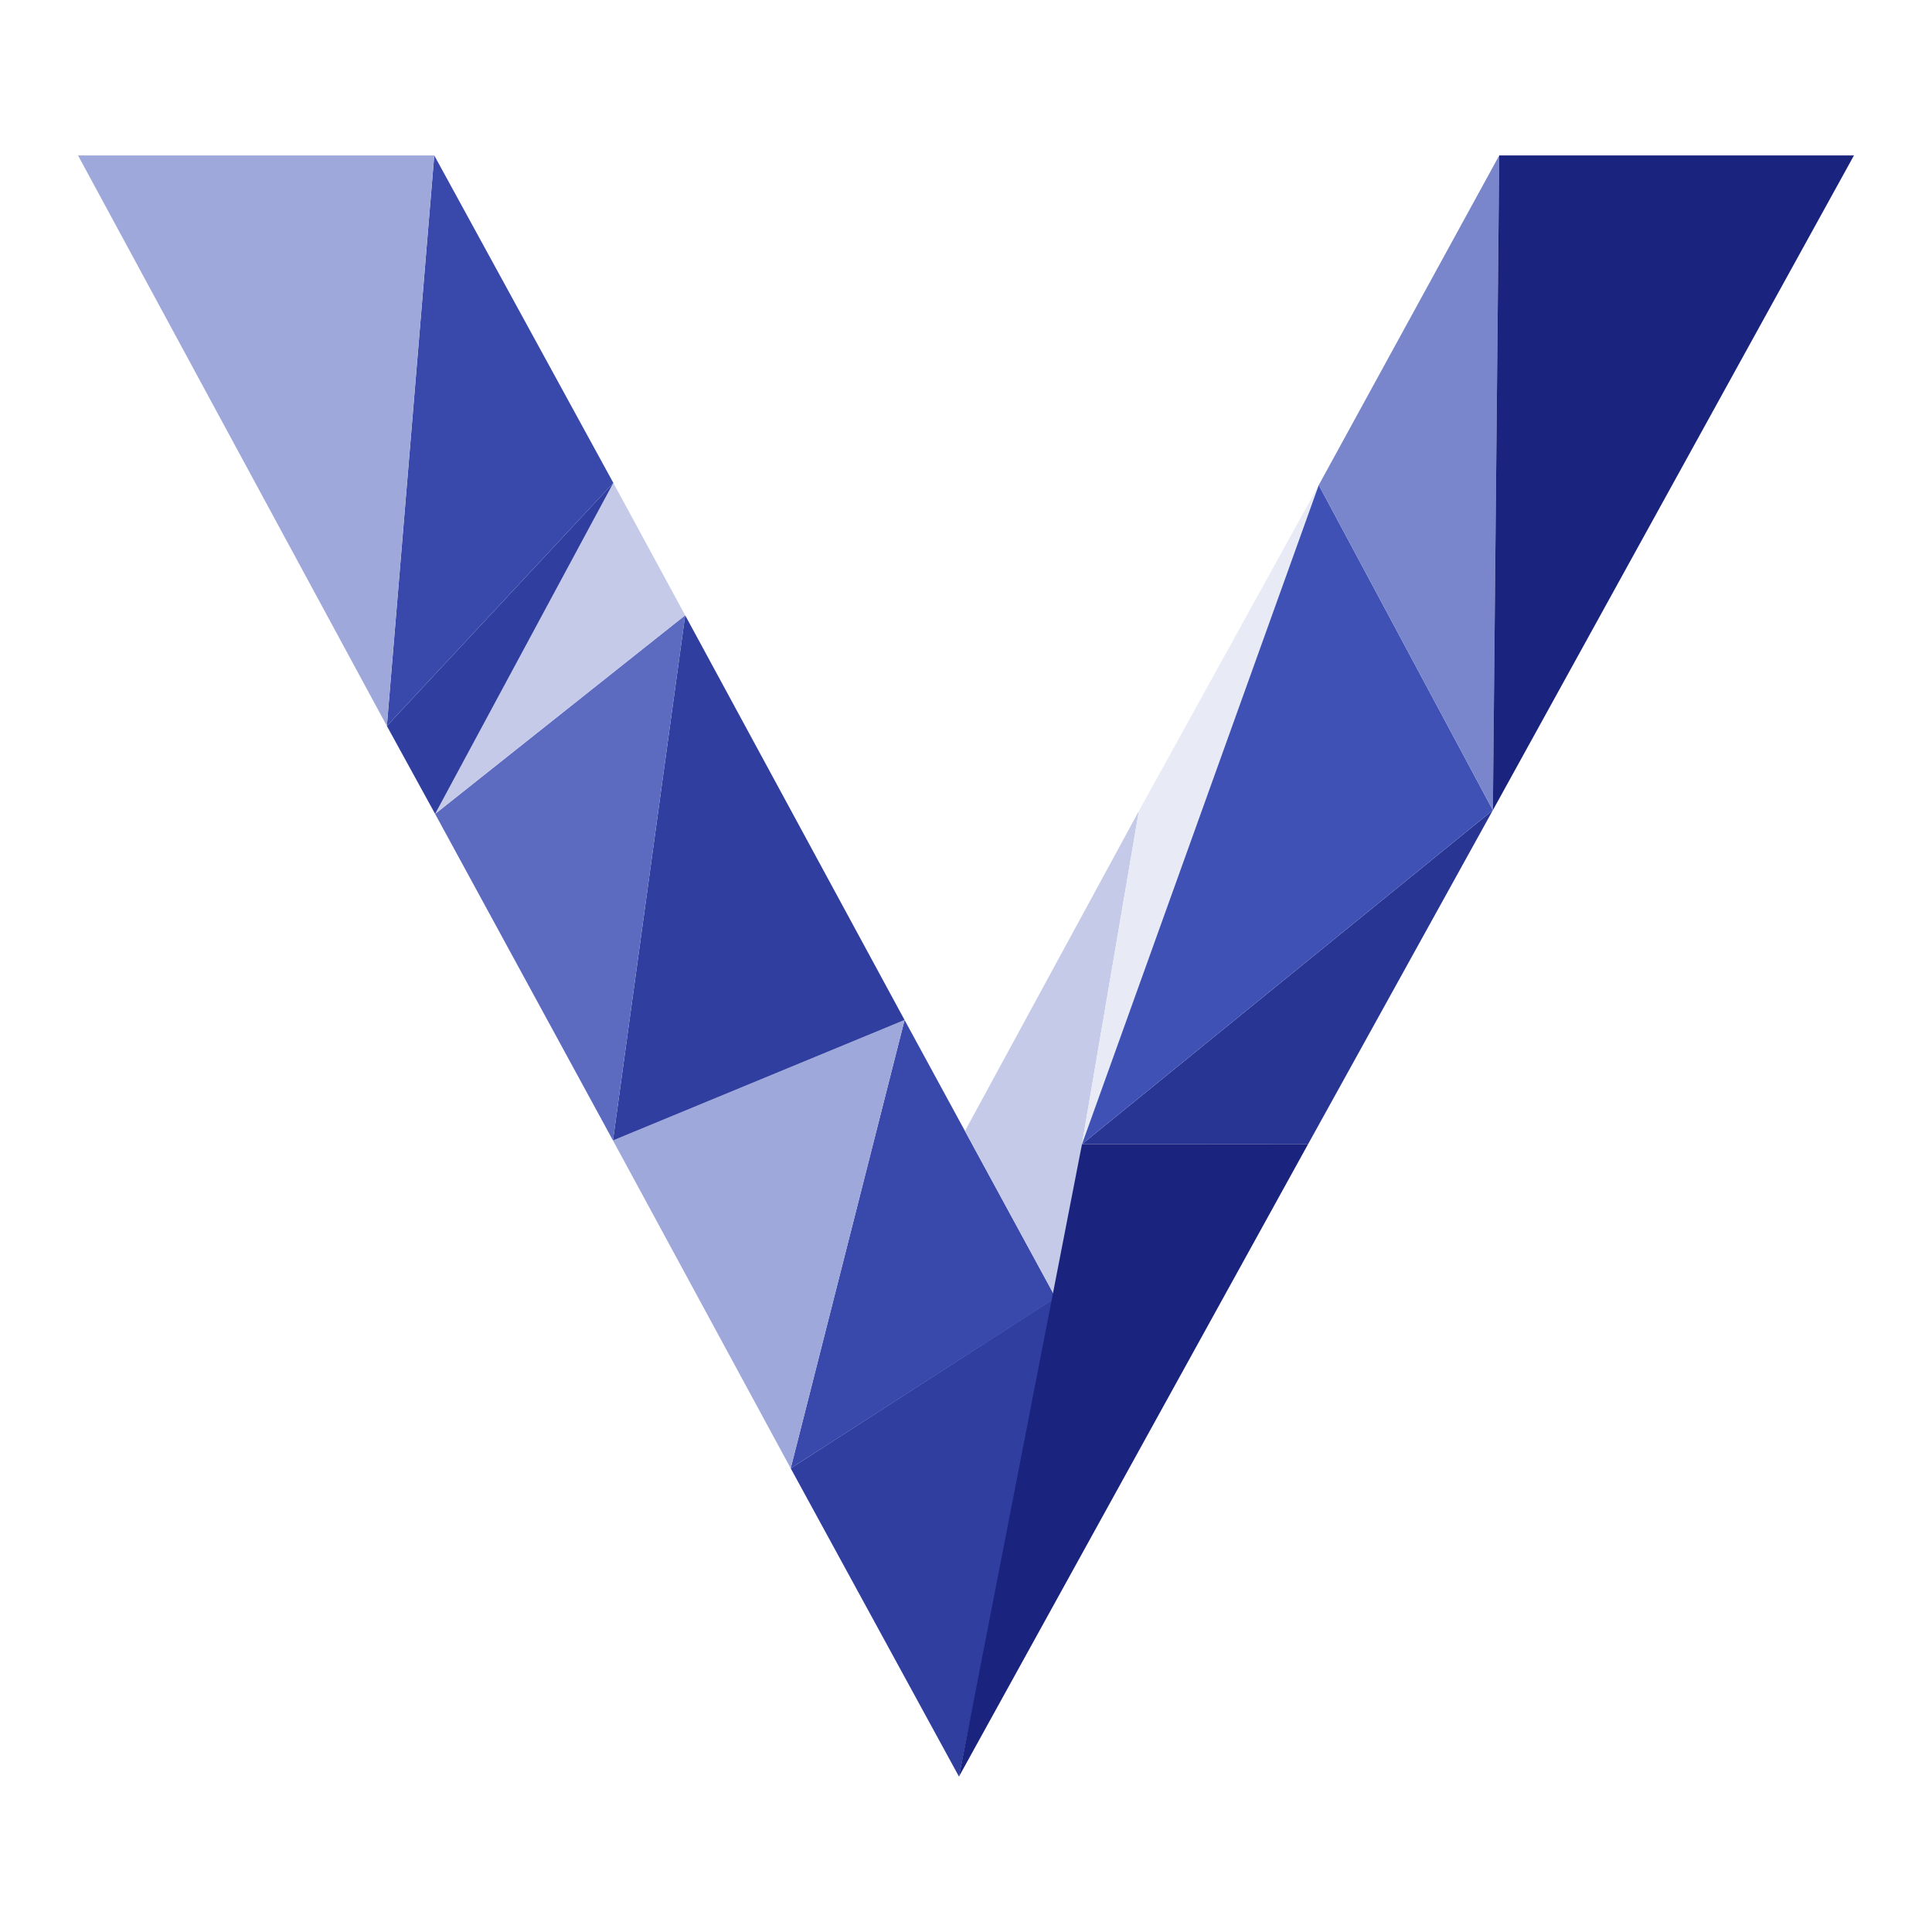
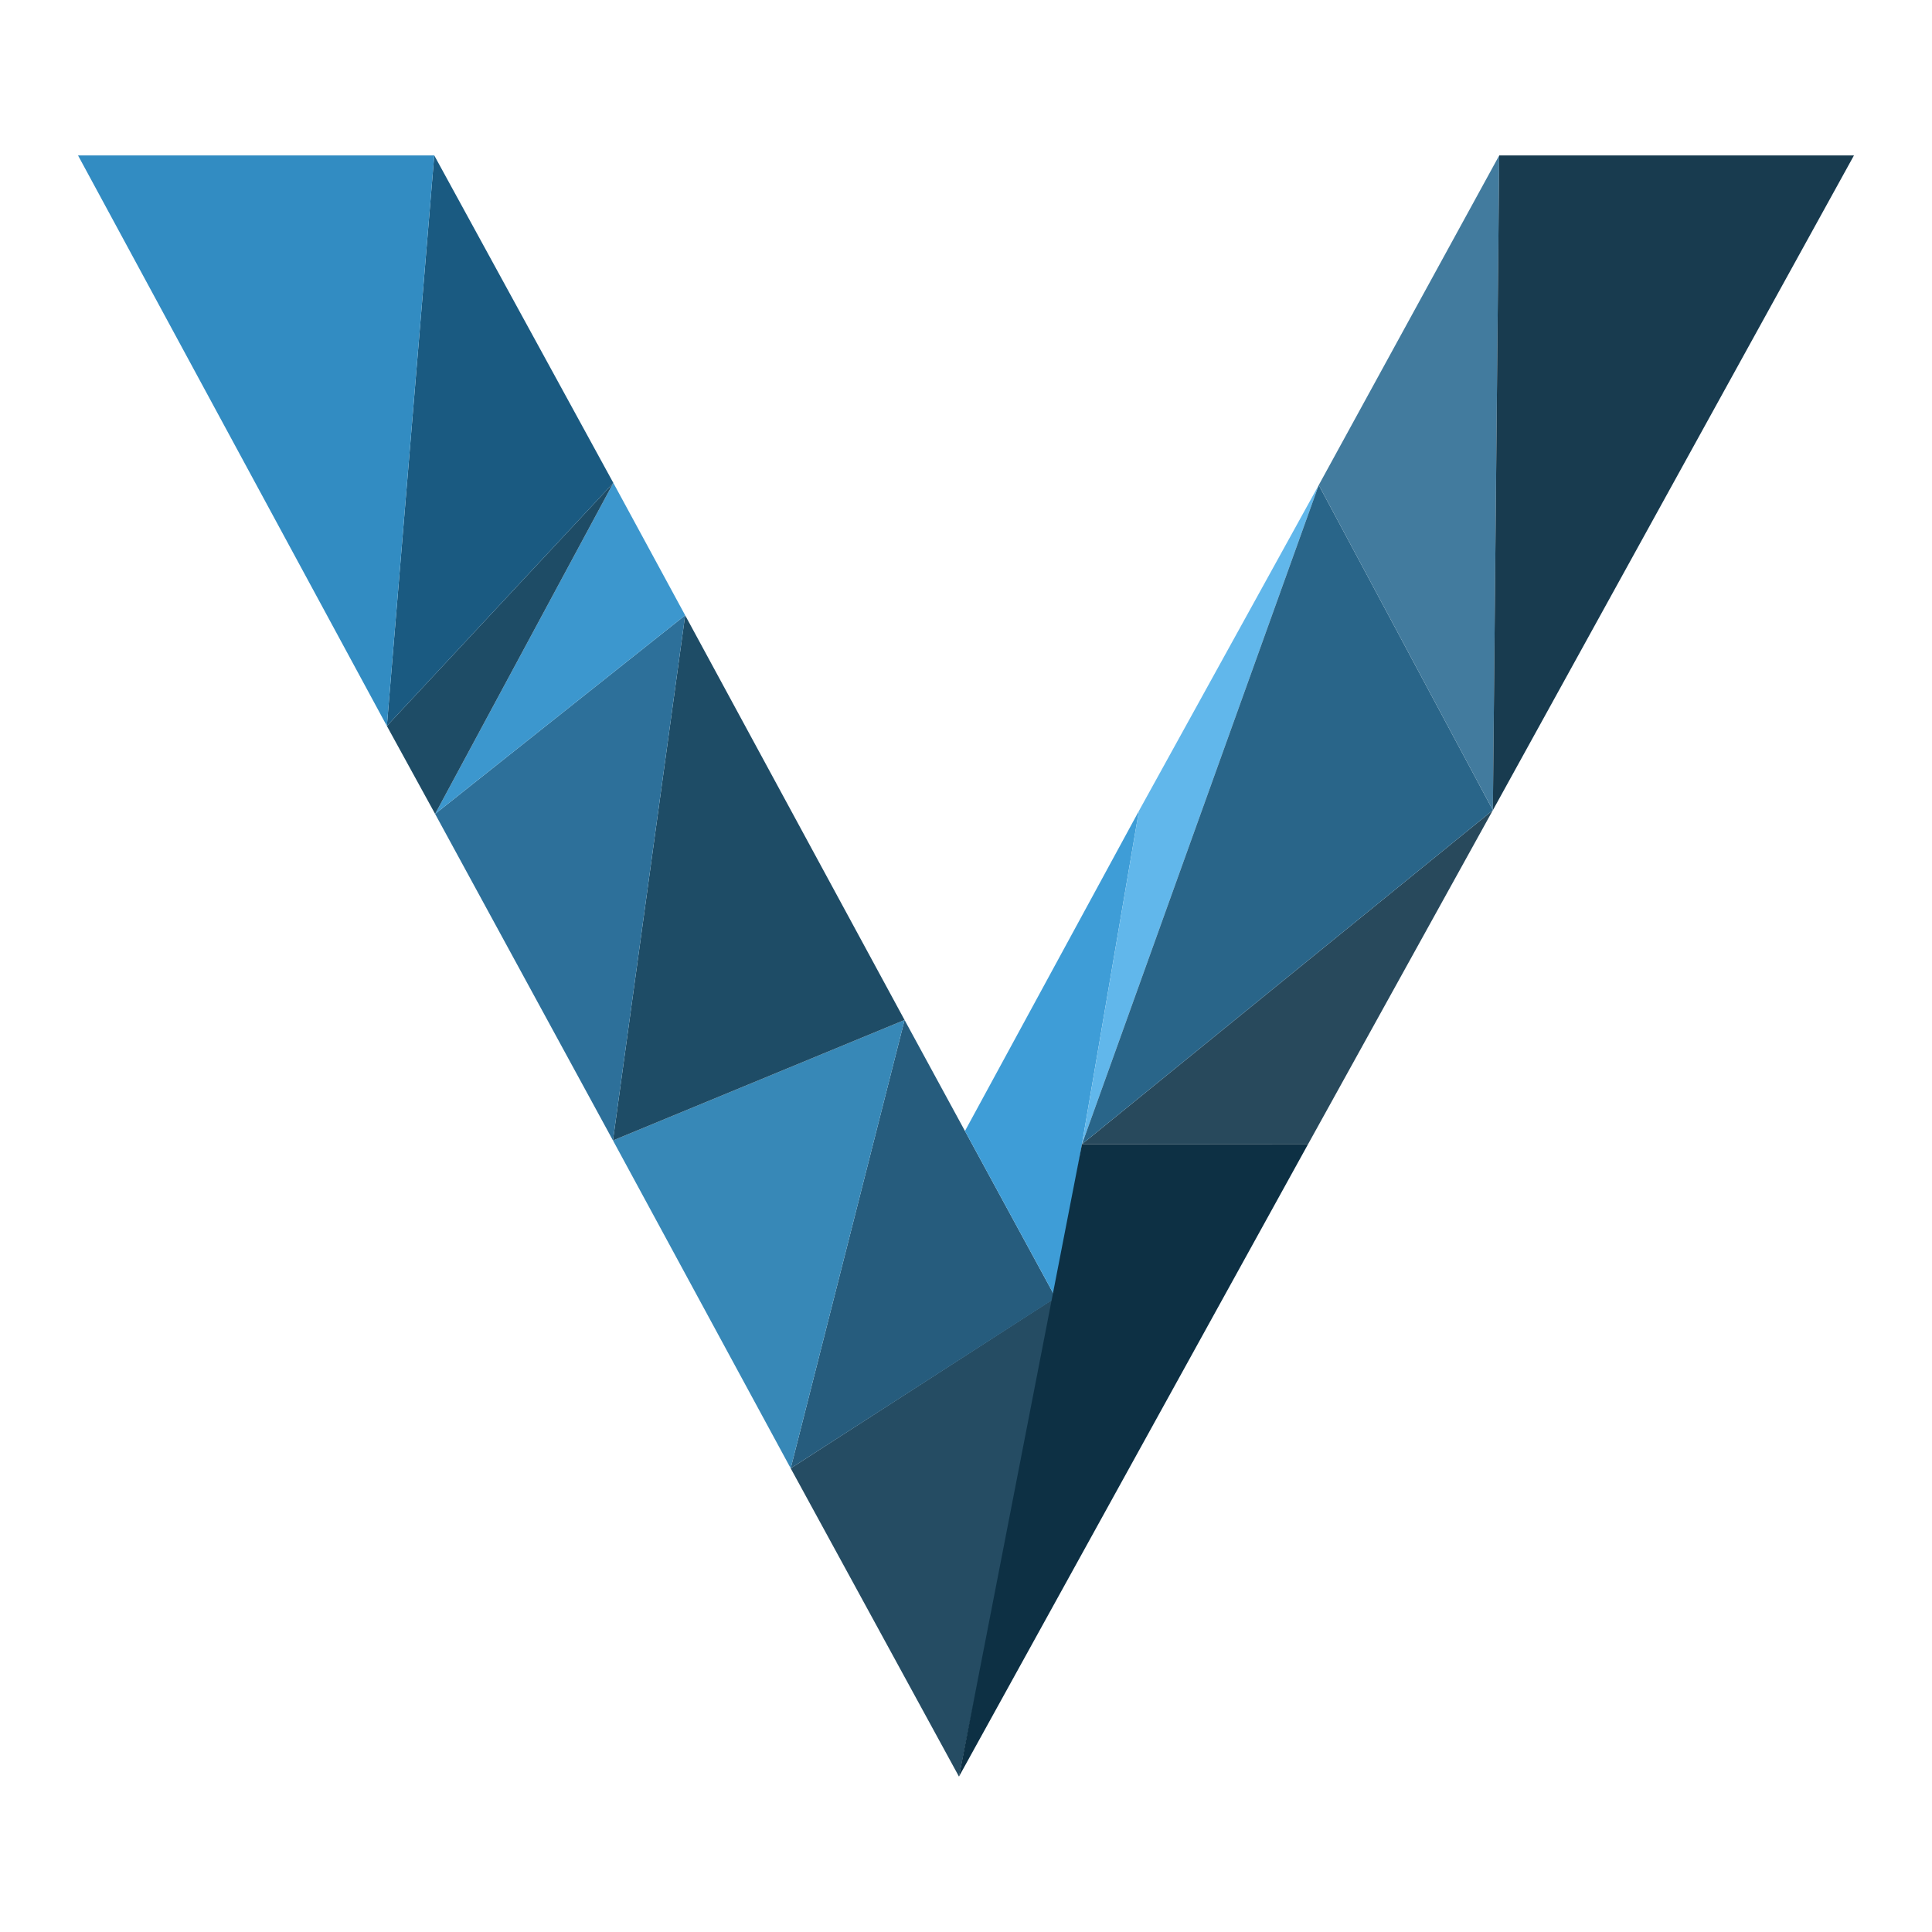
<svg xmlns="http://www.w3.org/2000/svg" width="320" height="320" viewBox="0 0 320 320" id="svg2" version="1.1">
  <defs id="defs4">
    </defs>
  <g id="layer1" transform="translate(-208.6562,-344.4375)">
    <g id="g5609" transform="translate(0.36333,-10.16432)">
-       <path id="path5073" d="m 367.128,648.859 -27.871,-51.057 43.912,-28.312 z" style="fill:#303F9F;fill-opacity:1;stroke:none" />
-       <path id="path5075" d="m 358.119,523.546 -18.861,74.256 43.893,-28.238 z" style="fill:#3949AB;fill-opacity:1;stroke:none" />
-       <path id="path5077" d="M 339.258,597.802 309.82,543.496 358.119,523.546 z" style="fill:#9FA8DA;fill-opacity:1;stroke:none" />
-       <path id="path5083" d="m 321.779,456.514 -11.959,86.982 48.299,-19.951 z" style="fill:#303F9F;fill-opacity:1;stroke:none" />
-       <path id="path5085" d="m 396.928,488.926 -28.807,53.006 15.03,27.632 z" style="fill:#C5CAE9;fill-opacity:1;stroke:none" />
-       <path id="path5087" d="m 309.82,543.496 -29.458,-54.082 41.417,-32.9 z" style="fill:#5C6BC0;fill-opacity:1;stroke:none" />
-       <path id="path5089" d="m 424.967,544.084 -37.465,0.031 68.058,-55.32 z" style="fill:#283593;fill-opacity:1;stroke:none" />
-       <path id="path5097" d="m 309.883,434.588 -29.521,54.826 41.417,-32.9 z" style="fill:#C5CAE9;fill-opacity:1;stroke:none" />
-       <path id="path5099" d="m 426.721,434.945 -29.793,53.981 -9.426,55.189 z" style="fill:#E8EAF6;fill-opacity:1;stroke:none" />
-       <path id="path5101" d="m 280.362,489.414 -7.991,-14.569 37.512,-40.258 z" style="fill:#303F9F;fill-opacity:1;stroke:none" />
-       <path id="path5103" d="m 387.502,544.115 39.219,-109.17 28.839,53.85 z" style="fill:#3F51B5;fill-opacity:1;stroke:none" />
-       <path id="path5115" d="m 280.22,380.345 -7.849,94.501 37.512,-40.258 z" style="fill:#3949AB;fill-opacity:1;stroke:none" />
-       <path id="path5117" d="m 456.614,380.345 -29.892,54.6 28.839,53.85 z" style="fill:#7986CB;fill-opacity:1;stroke:none" />
-       <path id="path5119" d="m 272.371,474.846 -51.153,-94.501 59.002,0 z" style="fill:#9FA8DA;fill-opacity:1;stroke:none" />
-       <path id="path5121" d="m 455.56,488.795 1.054,-108.451 58.754,0 z" style="fill:#1A237E;fill-opacity:1;stroke:none" />
-       <path id="path5079" d="M 367.128,648.859 387.502,544.115 424.967,544.084 z" style="fill:#1A237E;fill-opacity:1;stroke:none" />
+       <path id="path5073" d="m 367.128,648.859 -27.871,-51.057 43.912,-28.312 z" style="fill:#254c63;fill-opacity:1;stroke:none" />
+       <path id="path5075" d="m 358.119,523.546 -18.861,74.256 43.893,-28.238 z" style="fill:#265c7d;fill-opacity:1;stroke:none" />
+       <path id="path5077" d="M 339.258,597.802 309.82,543.496 358.119,523.546 z" style="fill:#3788b7;fill-opacity:1;stroke:none" />
+       <path id="path5083" d="m 321.779,456.514 -11.959,86.982 48.299,-19.951 z" style="fill:#1e4c66;fill-opacity:1;stroke:none" />
+       <path id="path5085" d="m 396.928,488.926 -28.807,53.006 15.03,27.632 z" style="fill:#3e9dd7;fill-opacity:1;stroke:none" />
+       <path id="path5087" d="m 309.82,543.496 -29.458,-54.082 41.417,-32.9 z" style="fill:#2d709a;fill-opacity:1;stroke:none" />
+       <path id="path5089" d="m 424.967,544.084 -37.465,0.031 68.058,-55.32 z" style="fill:#28495c;fill-opacity:1;stroke:none" />
+       <path id="path5097" d="m 309.883,434.588 -29.521,54.826 41.417,-32.9 z" style="fill:#3c97ce;fill-opacity:1;stroke:none" />
+       <path id="path5099" d="m 426.721,434.945 -29.793,53.981 -9.426,55.189 z" style="fill:#61b7eb;fill-opacity:1;stroke:none" />
+       <path id="path5101" d="m 280.362,489.414 -7.991,-14.569 37.512,-40.258 z" style="fill:#1e4c66;fill-opacity:1;stroke:none" />
+       <path id="path5103" d="m 387.502,544.115 39.219,-109.17 28.839,53.85 z" style="fill:#296589;fill-opacity:1;stroke:none" />
+       <path id="path5115" d="m 280.22,380.345 -7.849,94.501 37.512,-40.258 z" style="fill:#1a5a81;fill-opacity:1;stroke:none" />
+       <path id="path5117" d="m 456.614,380.345 -29.892,54.6 28.839,53.85 z" style="fill:#427b9e;fill-opacity:1;stroke:none" />
+       <path id="path5119" d="m 272.371,474.846 -51.153,-94.501 59.002,0 z" style="fill:#328cc2;fill-opacity:1;stroke:none" />
+       <path id="path5121" d="m 455.56,488.795 1.054,-108.451 58.754,0 z" style="fill:#183b4f;fill-opacity:1;stroke:none" />
+       <path id="path5079" d="M 367.128,648.859 387.502,544.115 424.967,544.084 z" style="fill:#0d3044;fill-opacity:1;stroke:none" />
    </g>
  </g>
</svg>
